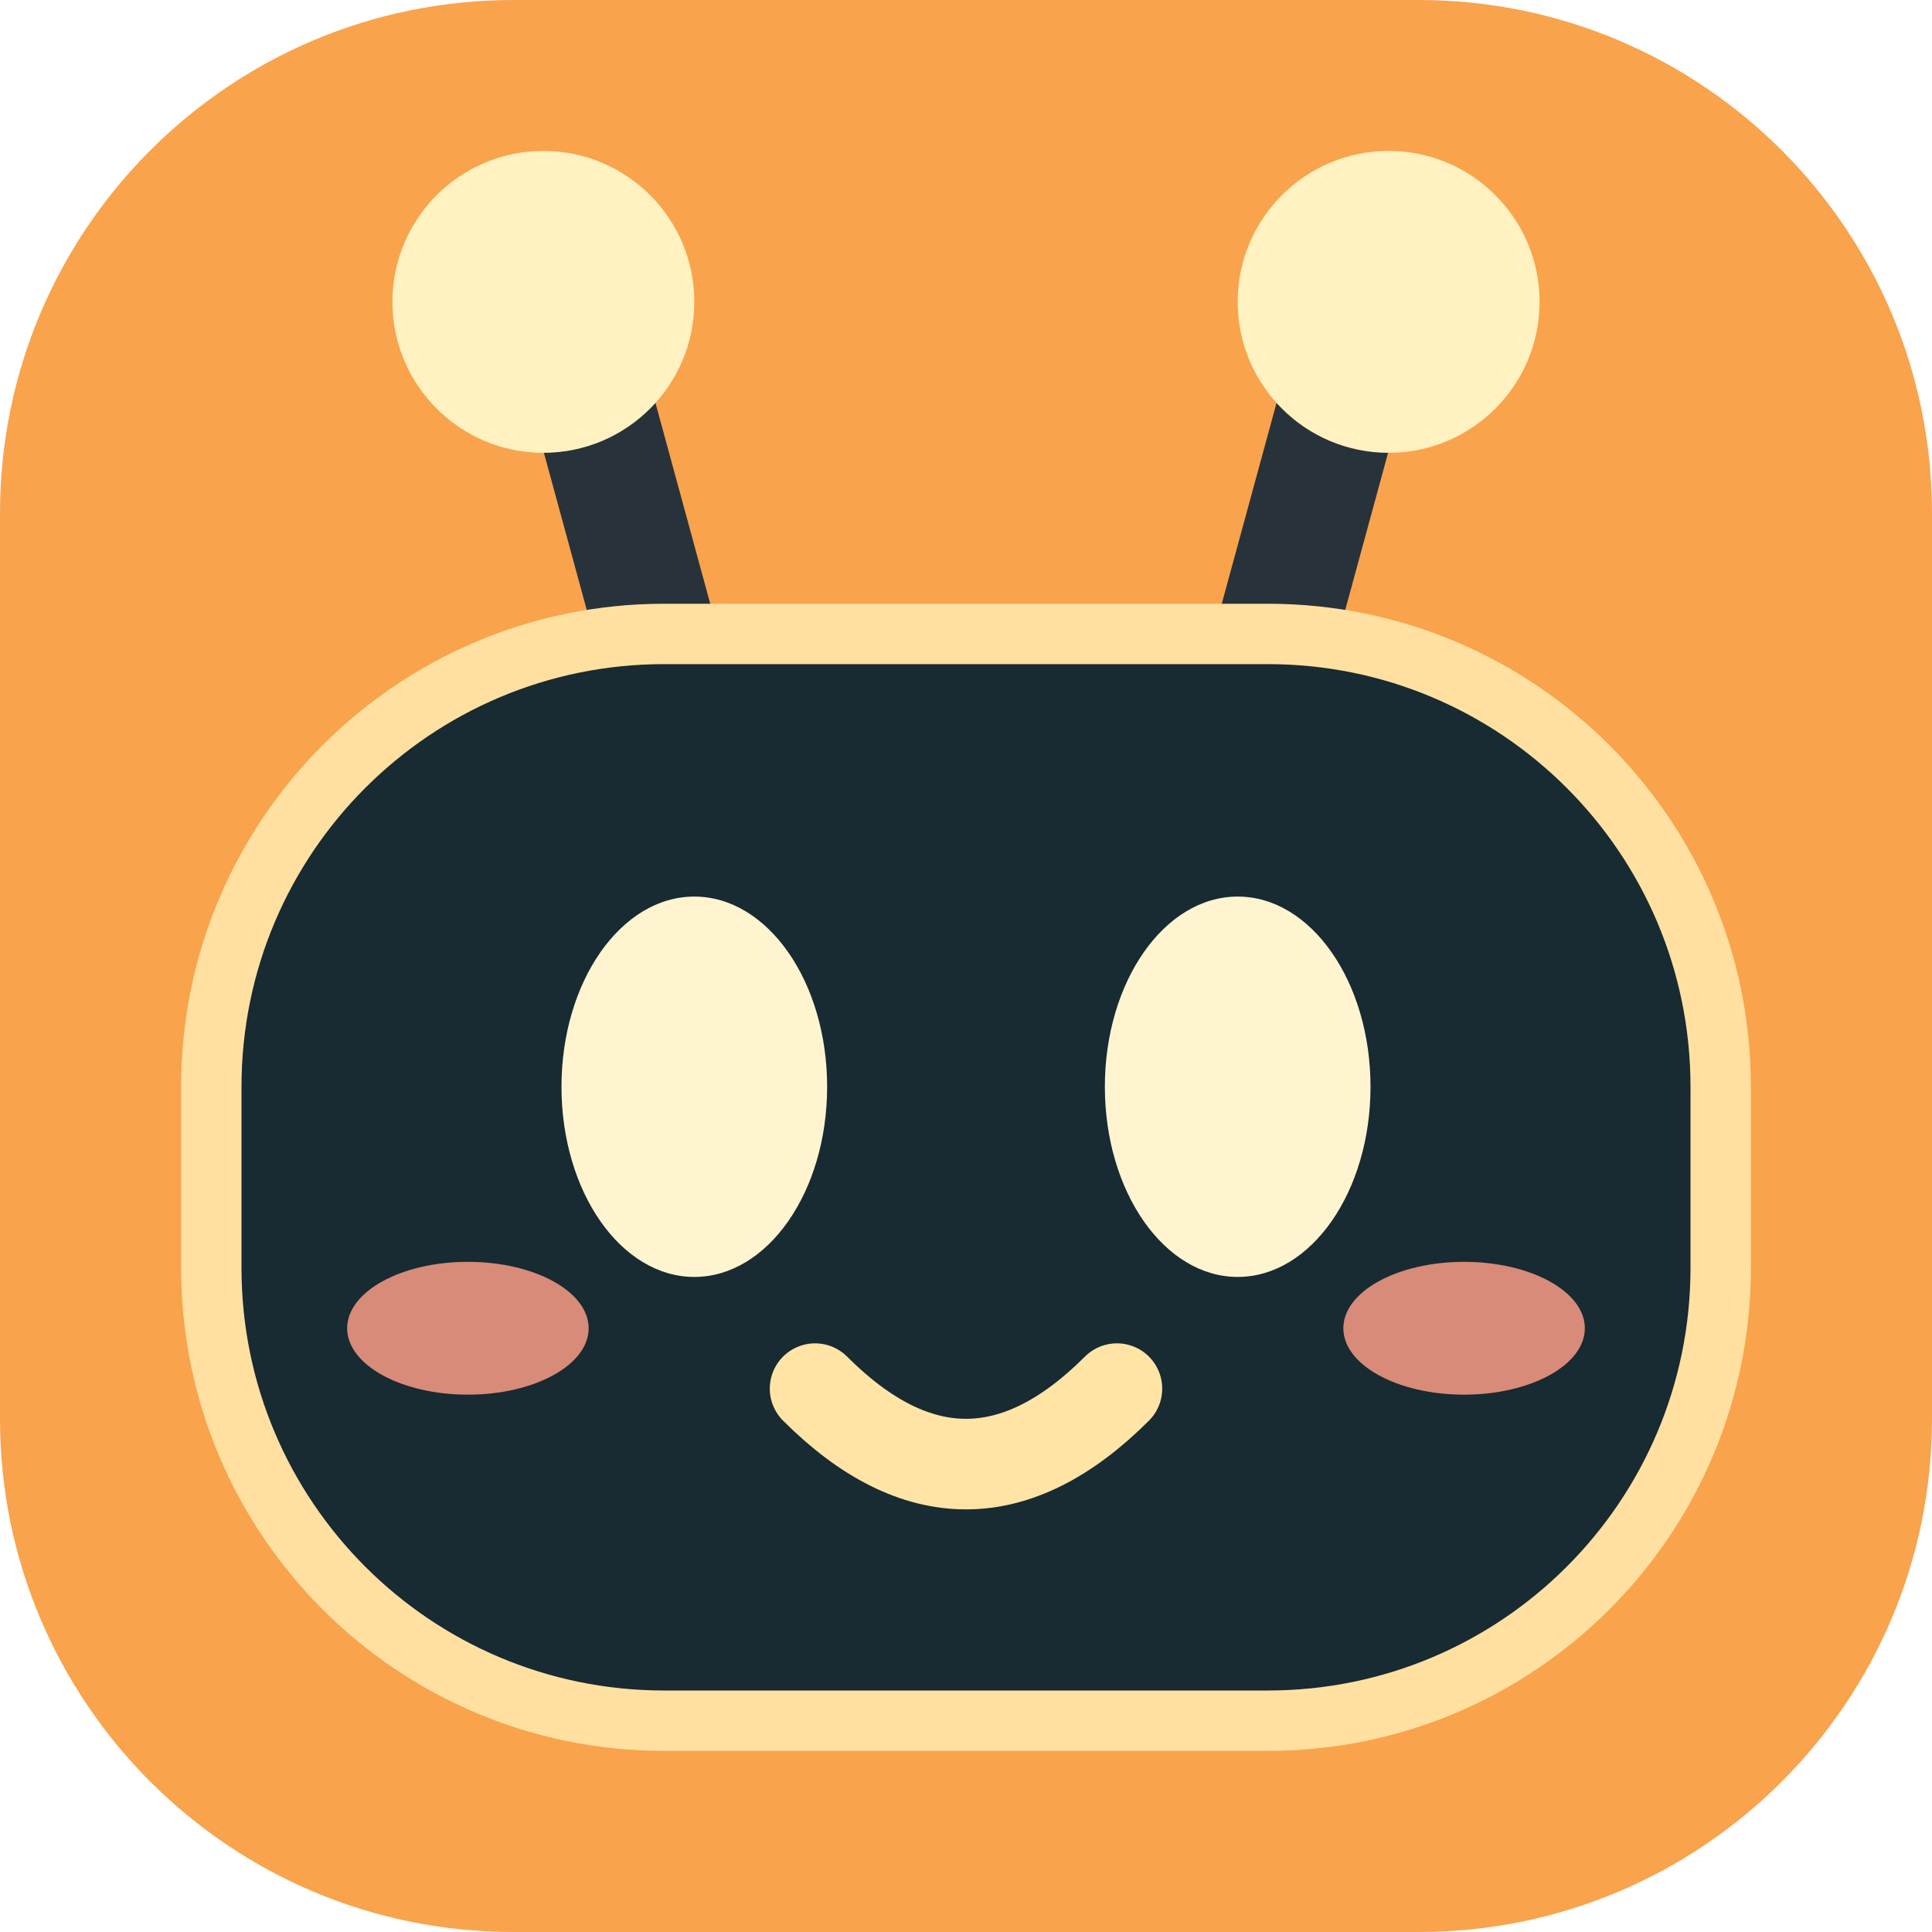
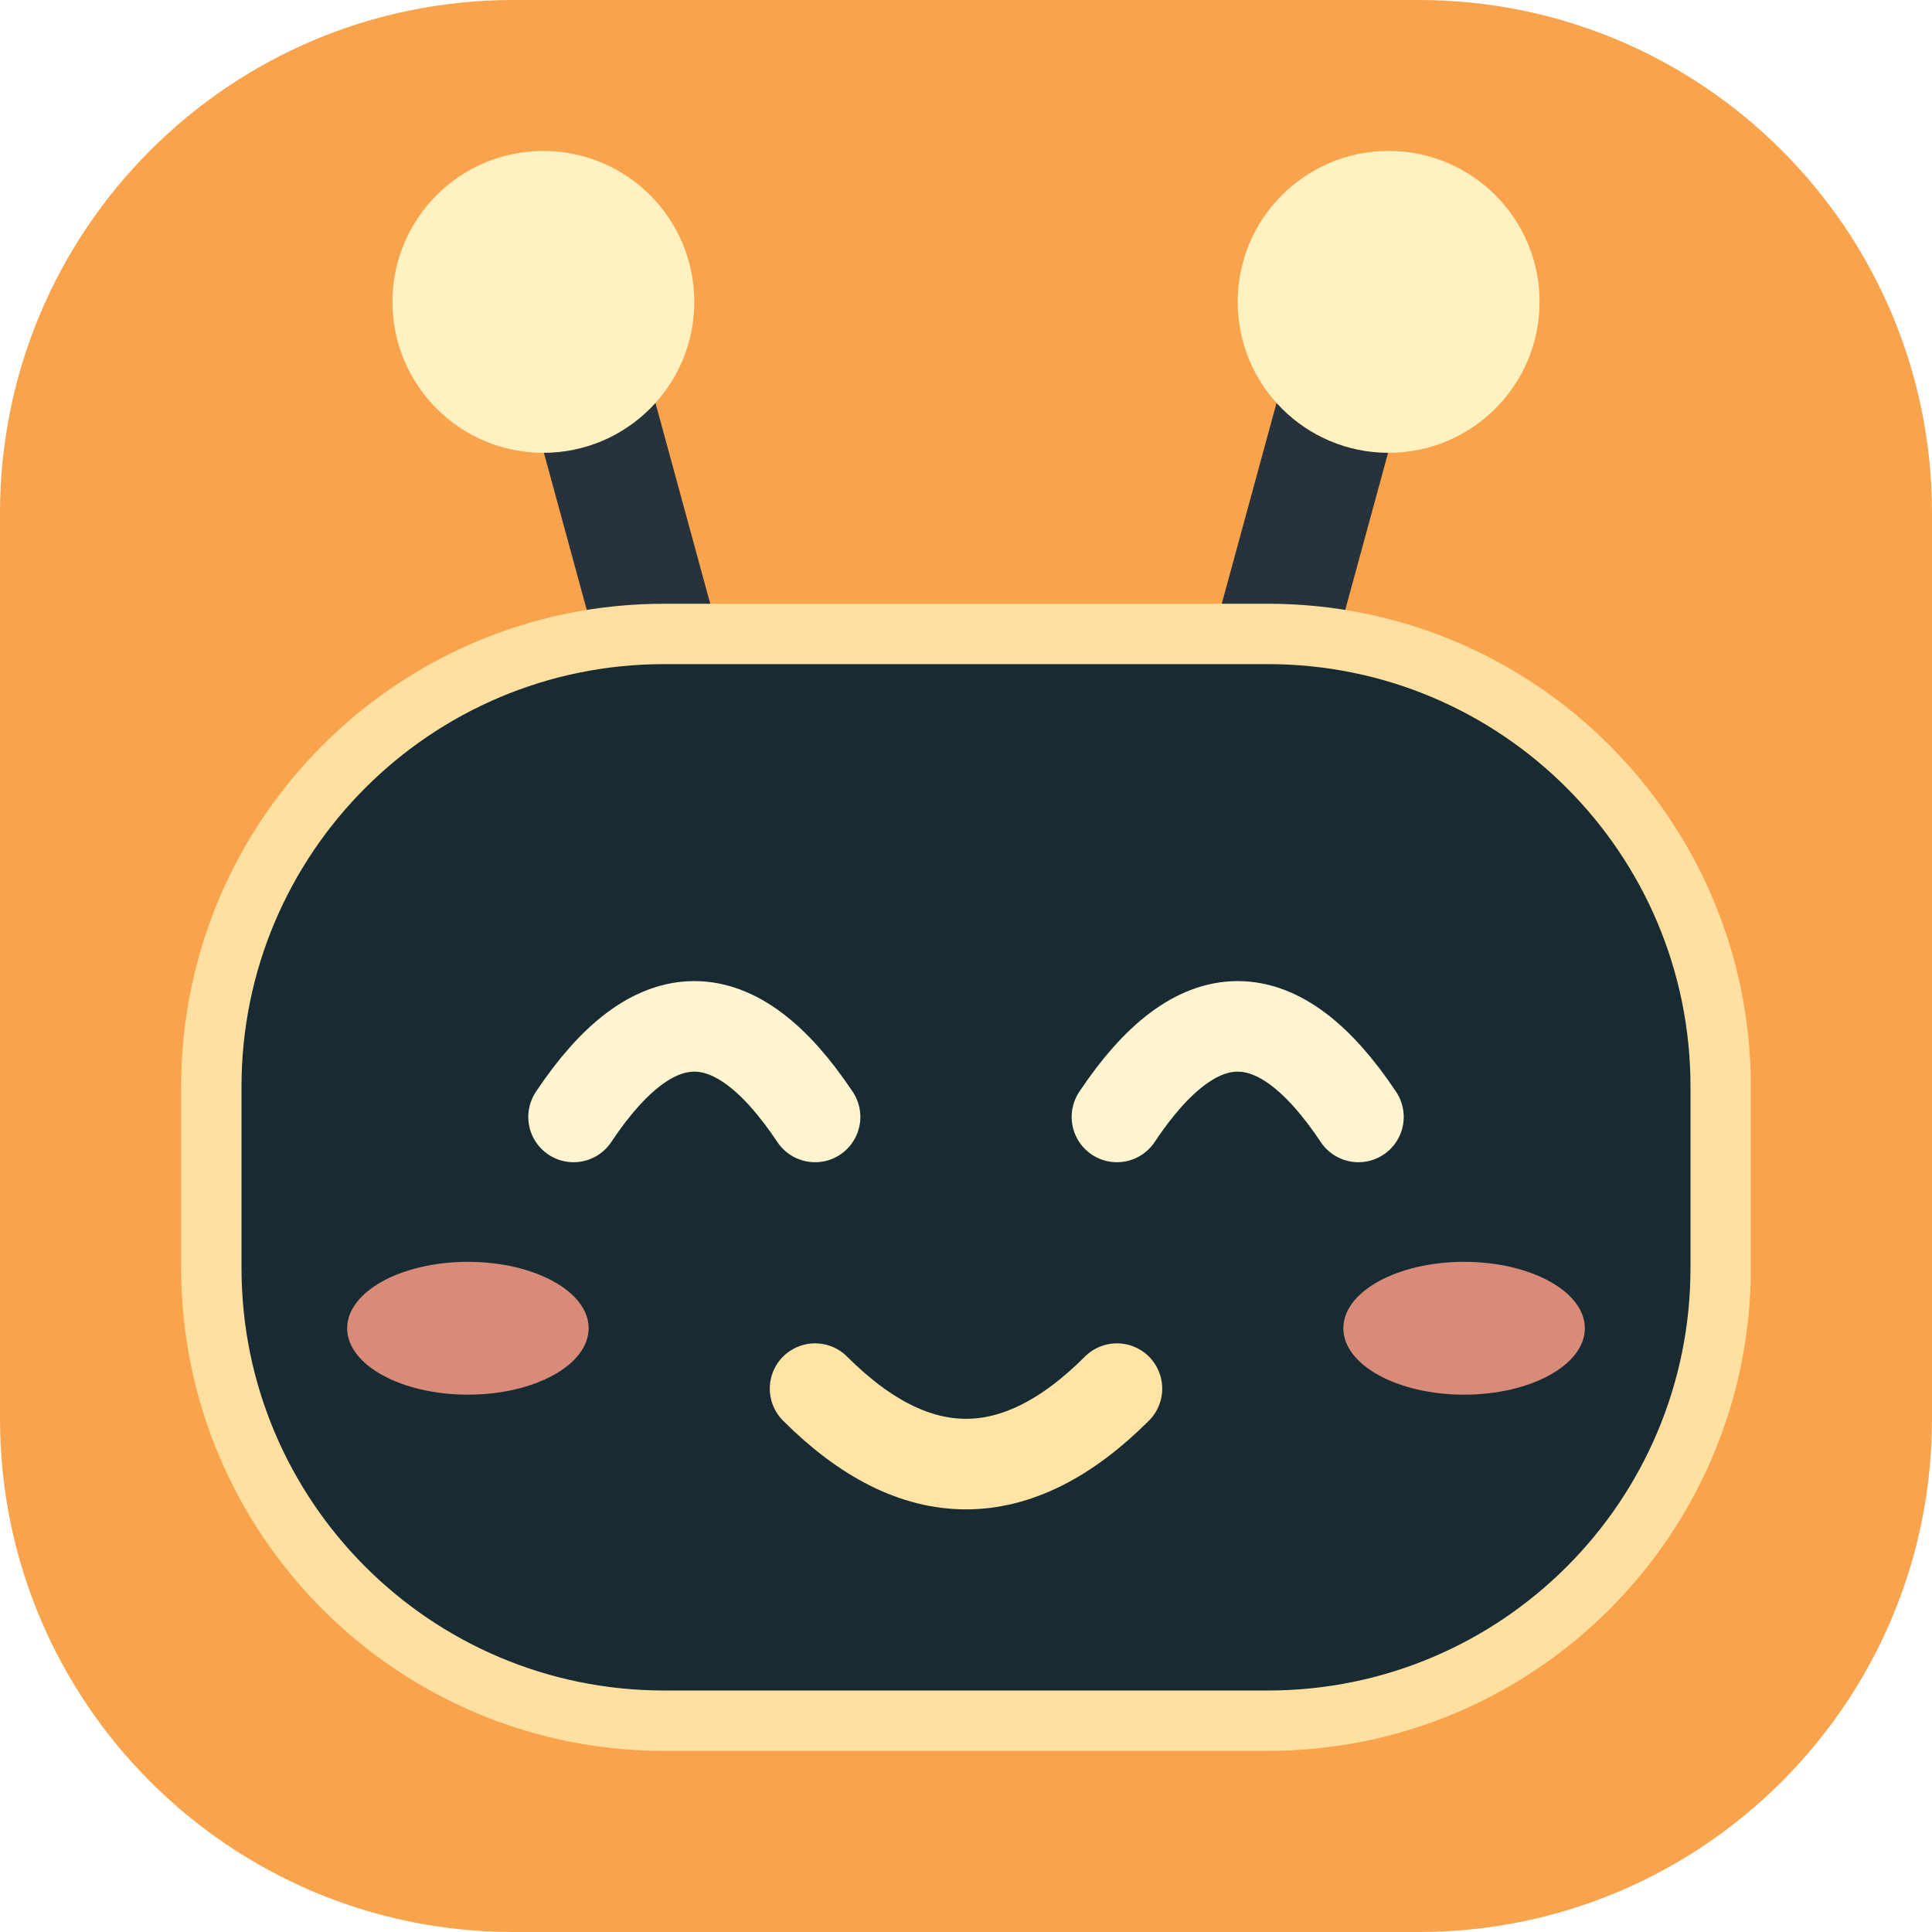
<svg xmlns="http://www.w3.org/2000/svg" viewBox="0 0 64 64">
  <rect width="64" height="64" rx="17" fill="#f9a34d" />
  <path d="m22 22-3-11m23 11 3-11" stroke="#28323a" stroke-width="4" stroke-linecap="round" />
  <circle cx="18" cy="10" r="5" fill="#fff1c0" />
  <circle cx="46" cy="10" r="5" fill="#fff1c0" />
  <rect x="7" y="21" width="50" height="36" rx="15" fill="#182a32" stroke="#ffe0a0" stroke-width="2" />
-   <ellipse cx="23" cy="36" rx="4.4" ry="6.3" fill="#fff4d0" />
-   <ellipse cx="41" cy="36" rx="4.4" ry="6.3" fill="#fff4d0" />
+   <path d="M19 37q4-6 8 0m10 0q4-6 8 0" fill="none" stroke="#fff4d0" stroke-width="3" stroke-linecap="round" />
  <path d="M27 46q5 5 10 0" fill="none" stroke="#ffe4a6" stroke-width="3" stroke-linecap="round" />
  <ellipse cx="15.5" cy="44" rx="4" ry="2.2" fill="#d78b78" />
  <ellipse cx="48.5" cy="44" rx="4" ry="2.2" fill="#d78b78" />
</svg>
